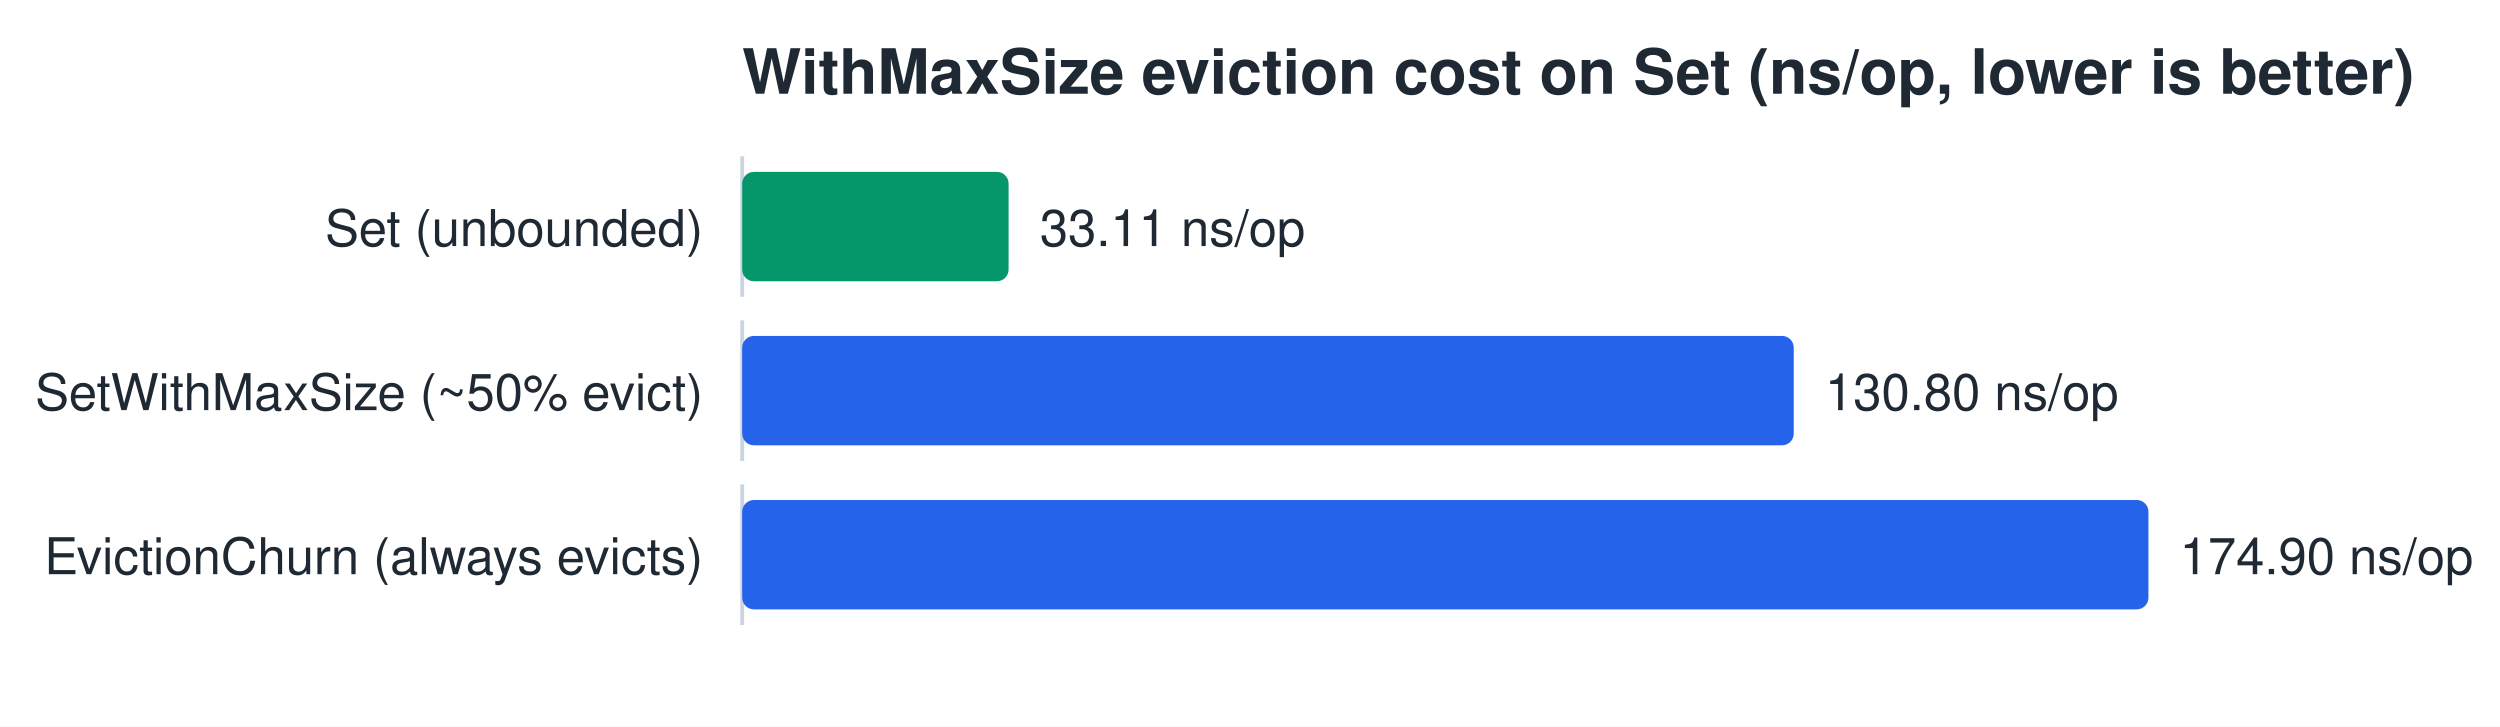
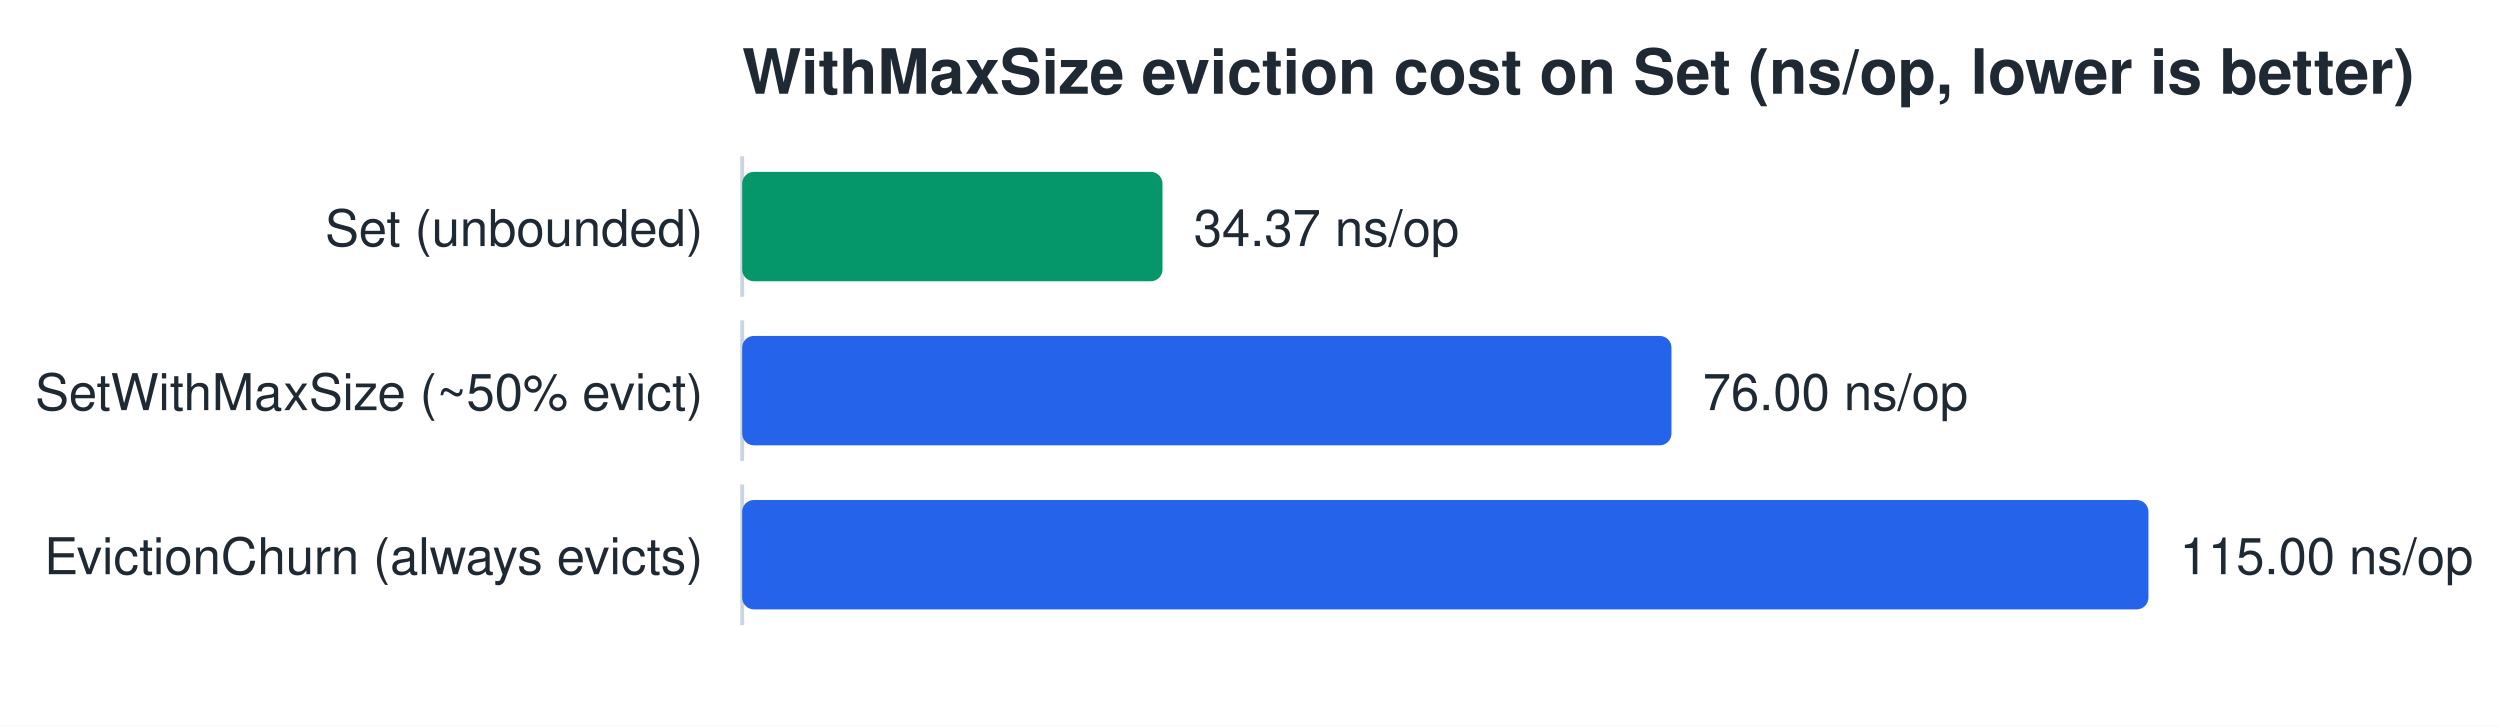
<svg xmlns="http://www.w3.org/2000/svg" width="640" height="186" viewBox="0 0 640 186" font-family="Segoe UI, Helvetica, Arial, sans-serif">
  <rect width="640" height="186" fill="#ffffff" />
  <text x="190" y="24" font-size="16" font-weight="600" fill="#1f2933">WithMaxSize eviction cost on Set (ns/op, lower is better)</text>
  <line x1="190" y1="40" x2="190" y2="76" stroke="#cbd5e1" stroke-width="1" />
  <text x="180" y="63" font-size="13" fill="#1f2933" text-anchor="end">Set (unbounded)</text>
-   <rect x="190" y="44" width="68.2" height="28" rx="3" fill="#059669" />
-   <text x="266.2" y="63" font-size="13" fill="#1f2933">33.11 ns/op</text>
+   <rect x="190" y="44" width="107.6" height="28" rx="3" fill="#059669" />
+   <text x="305.6" y="63" font-size="13" fill="#1f2933">34.37 ns/op</text>
  <line x1="190" y1="82" x2="190" y2="118" stroke="#cbd5e1" stroke-width="1" />
  <text x="180" y="105" font-size="13" fill="#1f2933" text-anchor="end">SetWithMaxSize (~50% evict)</text>
-   <rect x="190" y="86" width="269.2" height="28" rx="3" fill="#2563eb" />
-   <text x="467.2" y="105" font-size="13" fill="#1f2933">130.80 ns/op</text>
+   <rect x="190" y="86" width="237.9" height="28" rx="3" fill="#2563eb" />
+   <text x="435.9" y="105" font-size="13" fill="#1f2933">76.00 ns/op</text>
  <line x1="190" y1="124" x2="190" y2="160" stroke="#cbd5e1" stroke-width="1" />
  <text x="180" y="147" font-size="13" fill="#1f2933" text-anchor="end">EvictionChurn (always evicts)</text>
  <rect x="190" y="128" width="360.0" height="28" rx="3" fill="#2563eb" />
-   <text x="558.0" y="147" font-size="13" fill="#1f2933">174.90 ns/op</text>
+   <text x="558.0" y="147" font-size="13" fill="#1f2933">115.00 ns/op</text>
</svg>
